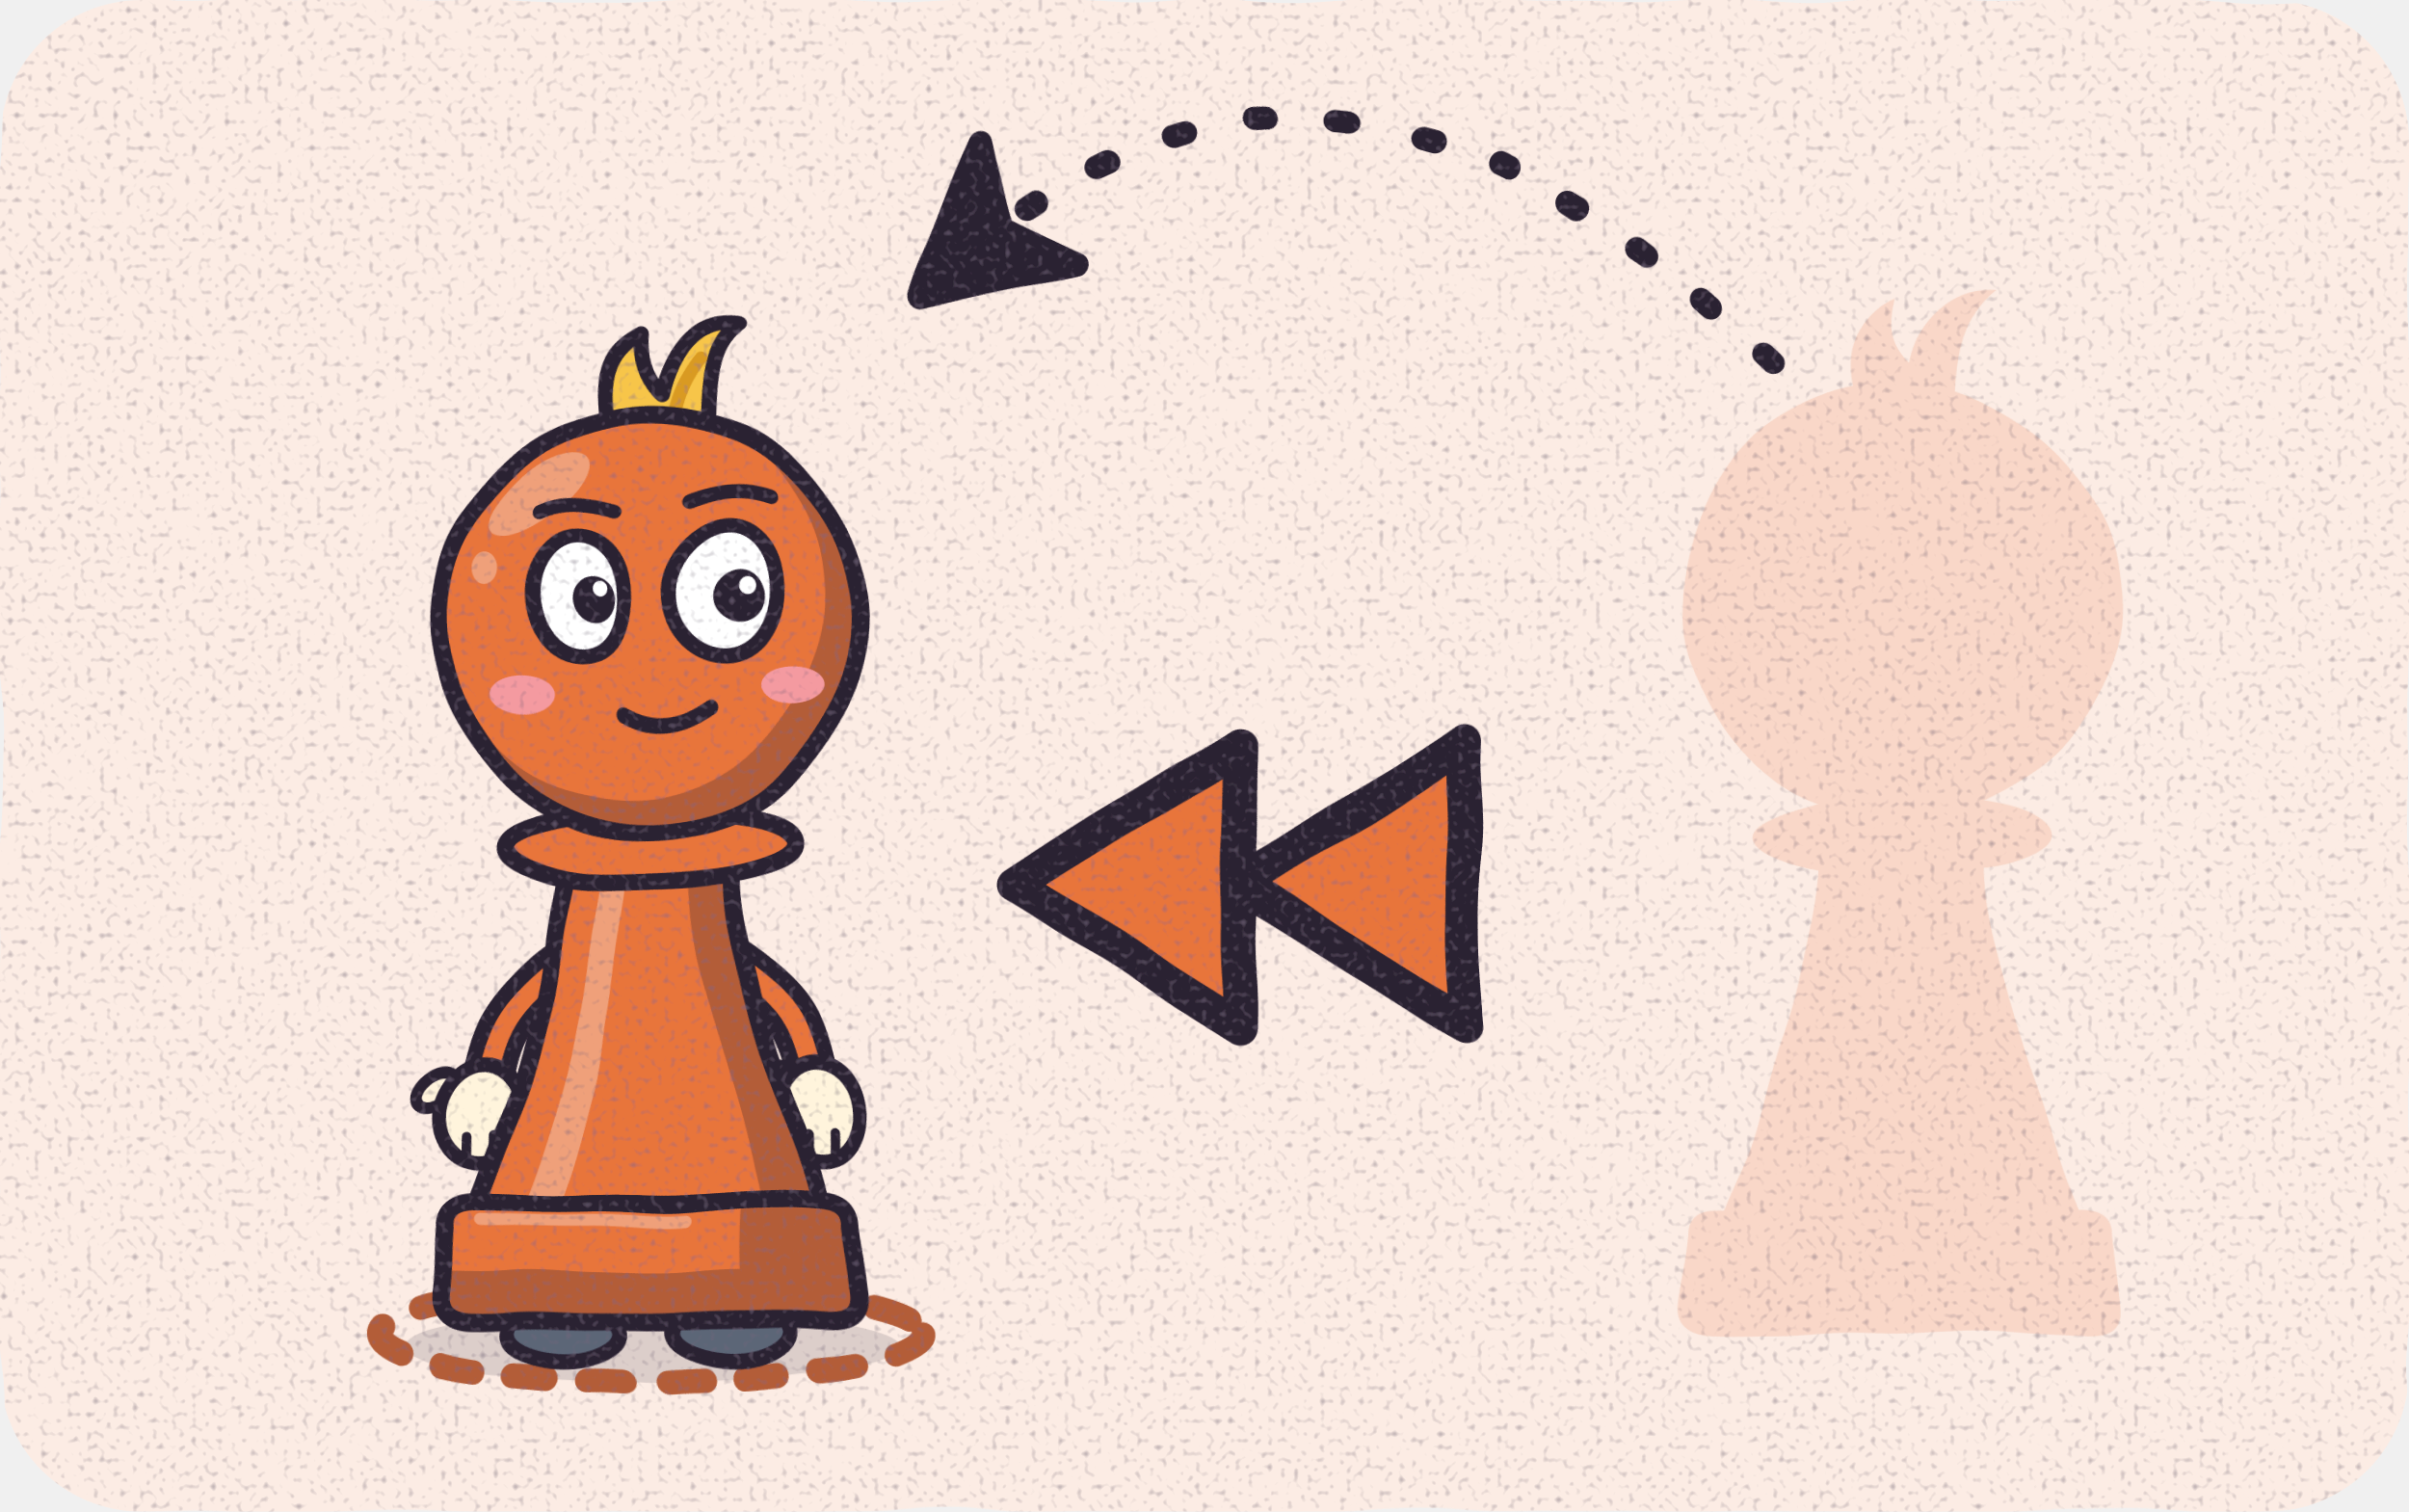
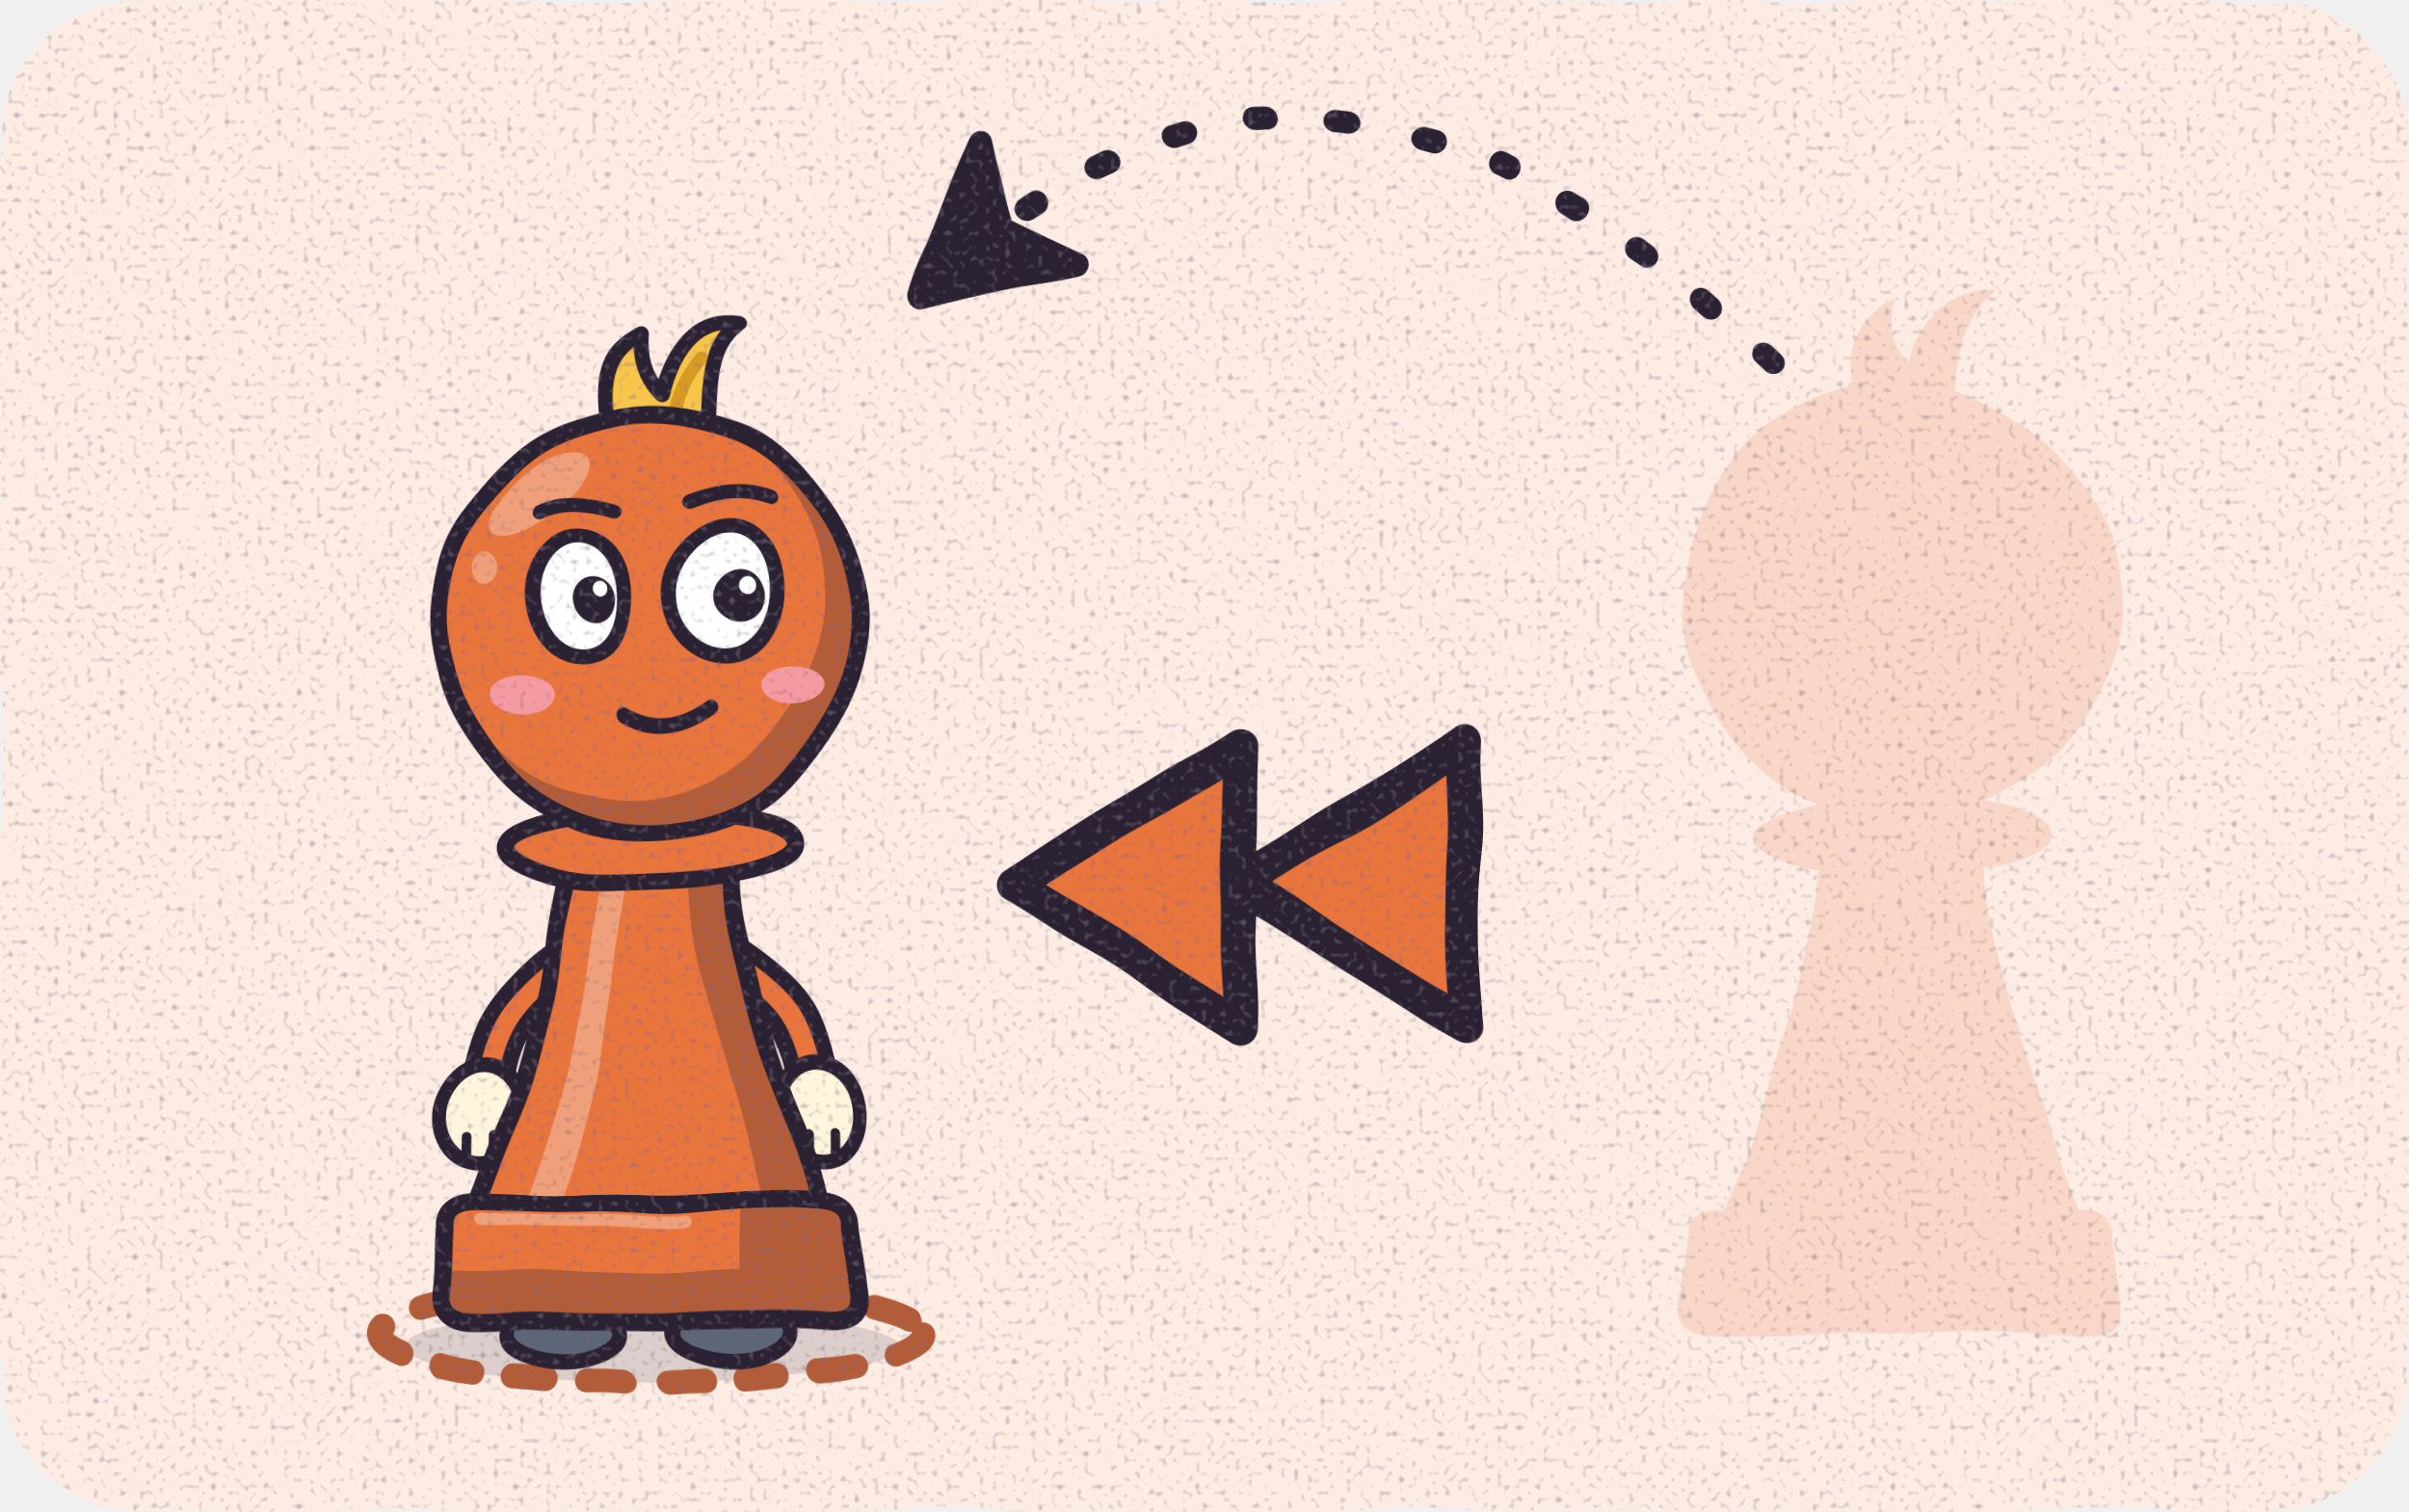
<svg xmlns="http://www.w3.org/2000/svg" viewBox="0 0 408 256" width="408" height="256">
  <defs>
    <filter id="M6-drawn" x="-5%" y="-5%" width="110%" height="110%">
      <feTurbulence type="fractalNoise" baseFrequency="0.035" numOctaves="2" seed="15" result="warp" />
      <feDisplacementMap in="SourceGraphic" in2="warp" scale="3" xChannelSelector="R" yChannelSelector="G" result="wobbly" />
      <feTurbulence type="fractalNoise" baseFrequency="0.9" numOctaves="1" seed="23" result="noise" />
      <feColorMatrix in="noise" type="matrix" values="0 0 0 0 0.17  0 0 0 0 0.13  0 0 0 0 0.2  -2 0 0 0 0.85" result="specks" />
      <feComposite in="specks" in2="wobbly" operator="in" result="grain" />
      <feMerge>
        <feMergeNode in="wobbly" />
        <feMergeNode in="grain" />
      </feMerge>
    </filter>
    <clipPath id="M6-frame">
      <rect width="408" height="256" rx="24" />
    </clipPath>
  </defs>
  <g clip-path="url(#M6-frame)">
    <g filter="url(#M6-drawn)" stroke="#2b2233" stroke-linejoin="round" stroke-linecap="round">
      <rect width="408" height="256" fill="#fcece4" stroke="none" />
      <ellipse cx="110" cy="228" rx="42" ry="6" fill="#2b2233" opacity="0.15" stroke="none" />
      <ellipse cx="110" cy="226" rx="46" ry="8" fill="none" stroke="#b35d39" stroke-width="4" stroke-dasharray="6 7" />
      <g transform="translate(322 226) scale(0.44) rotate(0) translate(-200 -450)" fill="#f6c7b1" opacity="0.55" stroke="none">
        <path d="M184 96 C176 72 184 56 197 50 C195 63 199 71 204 76 C208 58 220 46 236 48 C223 59 221 76 222 96 Z" />
        <path d="M168 262 C165 318 142 370 128 410 L272 410 C258 370 235 318 232 262 Z" />
        <path d="M118 412 Q118 402 130 402 L270 402 Q282 402 282 412 L285 438 Q287 450 273 450 L127 450 Q113 450 115 438 Z" />
        <ellipse cx="200" cy="258" rx="58" ry="15" />
        <circle cx="200" cy="168" r="84" />
      </g>
      <path d="M300 62 Q228 -12 162 44" fill="none" stroke-width="4" stroke-dasharray="2 12" />
      <path d="M156 50 L132 37 L138 50 L132 63 Z" fill="#2b2233" stroke-width="4" transform="rotate(140 156 50)" />
      <path d="M248 126 L210 150 L248 174 Z M210 126 L172 150 L210 174 Z" fill="#e8743b" stroke-width="6" />
      <g transform="translate(110 224) scale(0.42) rotate(0) translate(-200 -450)" stroke-width="7">
        <clipPath id="m6-body">
          <path d="M168 262 C165 318 142 370 128 410 L272 410 C258 370 235 318 232 262 Z" />
        </clipPath>
        <clipPath id="m6-base">
          <path d="M118 412 Q118 402 130 402 L270 402 Q282 402 282 412 L285 438 Q287 450 273 450 L127 450 Q113 450 115 438 Z" />
        </clipPath>
        <clipPath id="m6-collar">
          <ellipse cx="200" cy="258" rx="58" ry="15" />
        </clipPath>
        <clipPath id="m6-head">
          <circle cx="200" cy="168" r="84" />
        </clipPath>
        <path d="M178 300 C150 312 138 330 134 352" fill="none" stroke-width="21" />
        <path d="M178 300 C150 312 138 330 134 352" fill="none" stroke="#e8743b" stroke-width="8" />
        <g transform="rotate(180 132 366)">
-           <ellipse cx="151" cy="377" rx="9" ry="6" transform="rotate(-35 151 377)" fill="#fff4dc" stroke-width="5" />
          <ellipse cx="132" cy="366" rx="17" ry="20" fill="#fff4dc" stroke-width="6" />
          <path d="M126 349 L126 358 M137 348 L137 357" fill="none" stroke-width="4" />
        </g>
        <path d="M222 300 C250 312 262 330 266 352" fill="none" stroke-width="21" />
        <path d="M222 300 C250 312 262 330 266 352" fill="none" stroke="#e8743b" stroke-width="8" />
        <g transform="rotate(180 268 366)">
-           <ellipse cx="287" cy="377" rx="9" ry="6" transform="rotate(-35 287 377)" fill="#fff4dc" stroke-width="5" />
          <ellipse cx="268" cy="366" rx="17" ry="20" fill="#fff4dc" stroke-width="6" />
          <path d="M262 349 L262 358 M273 348 L273 357" fill="none" stroke-width="4" />
        </g>
        <g fill="#5c6677" stroke-width="6">
          <ellipse cx="166" cy="455" rx="24" ry="11" transform="rotate(0 166 455)" />
          <ellipse cx="234" cy="455" rx="24" ry="11" transform="rotate(0 234 455)" />
        </g>
        <path d="M168 262 C165 318 142 370 128 410 L272 410 C258 370 235 318 232 262 Z" fill="#e8743b" stroke="none" />
        <g clip-path="url(#m6-body)" stroke="none">
          <path d="M214 262 C220 320 238 370 248 410 L300 410 L300 262 Z" fill="#b35d39" />
          <path d="M181 276 C178 320 162 364 150 400 L164 400 C174 366 188 322 191 276 Z" fill="#efa07a" />
        </g>
        <path d="M168 262 C165 318 142 370 128 410 L272 410 C258 370 235 318 232 262 Z" fill="none" />
        <path d="M118 412 Q118 402 130 402 L270 402 Q282 402 282 412 L285 438 Q287 450 273 450 L127 450 Q113 450 115 438 Z" fill="#e8743b" stroke="none" />
        <g clip-path="url(#m6-base)" stroke="none">
          <rect x="80" y="430" width="240" height="30" fill="#b35d39" />
          <rect x="238" y="400" width="80" height="60" fill="#b35d39" />
          <path d="M132 409 L215 409" stroke="#efa07a" stroke-width="5" />
        </g>
        <path d="M118 412 Q118 402 130 402 L270 402 Q282 402 282 412 L285 438 Q287 450 273 450 L127 450 Q113 450 115 438 Z" fill="none" />
        <ellipse cx="200" cy="258" rx="58" ry="15" fill="#e8743b" stroke="none" />
        <path d="M140 262 Q200 290 260 262 L260 280 L140 280 Z" fill="#b35d39" stroke="none" clip-path="url(#m6-collar)" />
        <ellipse cx="200" cy="258" rx="58" ry="15" fill="none" />
        <path d="M184 96 C176 72 184 56 197 50 C195 63 199 71 204 76 C208 58 220 46 236 48 C223 59 221 76 222 96 Z" fill="#f7c548" stroke-width="6" />
        <path d="M208 92 C208 80 212 70 220 62" fill="none" stroke="#d99a22" stroke-width="5" />
        <circle cx="200" cy="168" r="84" fill="#b35d39" stroke="none" />
        <g clip-path="url(#m6-head)" stroke="none">
          <circle cx="190" cy="158" r="80" fill="#e8743b" />
          <ellipse cx="156" cy="116" rx="24" ry="10" transform="rotate(-38 156 116)" fill="#efa07a" />
          <ellipse cx="135" cy="146" rx="5" ry="7" fill="#efa07a" />
        </g>
        <circle cx="200" cy="168" r="84" fill="none" />
        <ellipse cx="148" cy="197" rx="13" ry="8" fill="#f49aa0" stroke="none" />
        <ellipse cx="258" cy="193" rx="13" ry="8" fill="#f49aa0" stroke="none" />
        <path d="M156 124 Q170 118 186 123 M216 119 Q232 113 248 118" fill="none" stroke-width="6" />
        <ellipse cx="172" cy="158" rx="19" ry="24" fill="#ffffff" stroke-width="6" />
        <circle cx="178" cy="160" r="9" fill="#2b2233" stroke="none" />
        <circle cx="181" cy="156" r="3.1" fill="#ffffff" stroke="none" />
        <ellipse cx="230" cy="156" rx="21" ry="26" fill="#ffffff" stroke-width="6" />
        <circle cx="236" cy="158" r="10" fill="#2b2233" stroke="none" />
        <circle cx="239" cy="154" r="3.4" fill="#ffffff" stroke="none" />
        <path d="M188 204 Q206 212 224 202" fill="none" stroke-width="6" />
      </g>
    </g>
  </g>
</svg>
